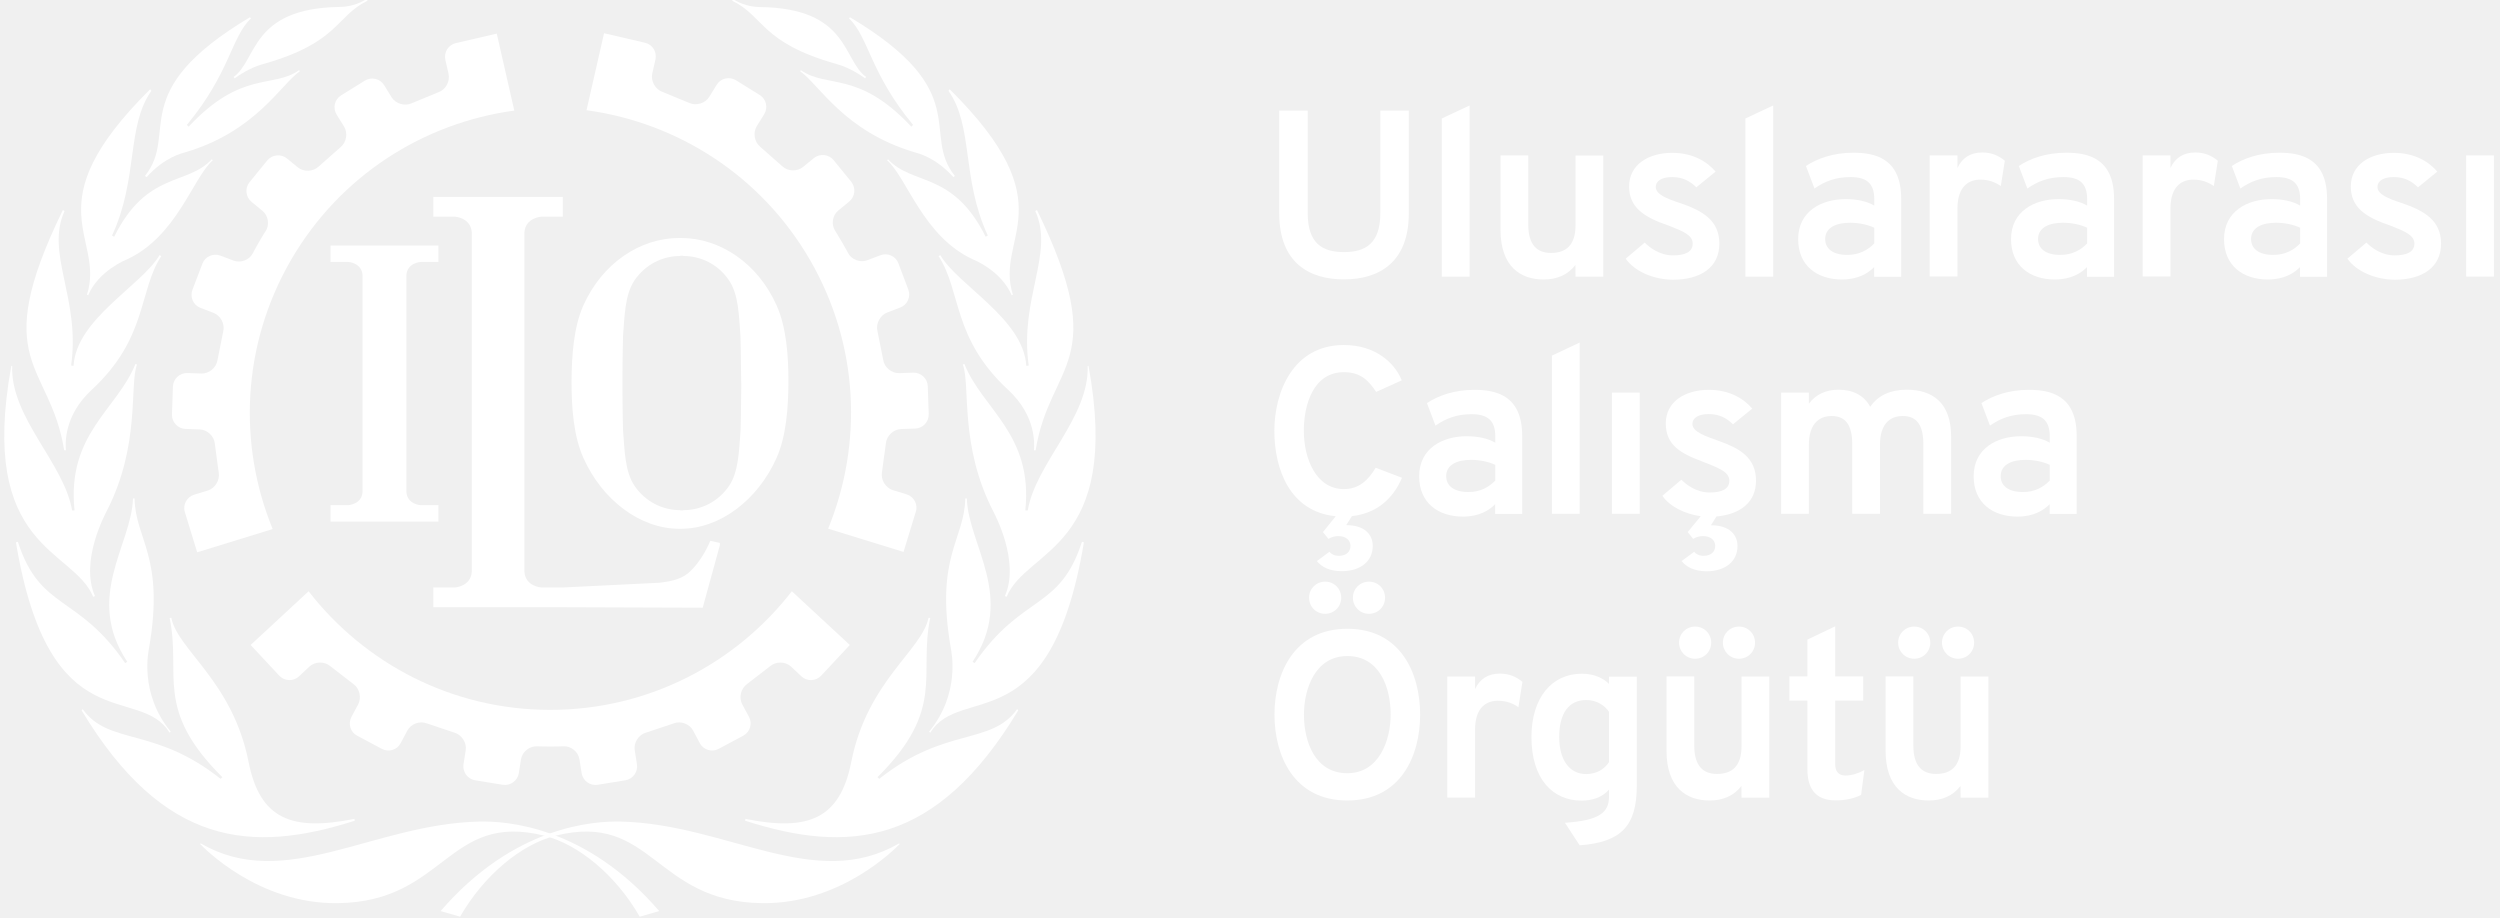
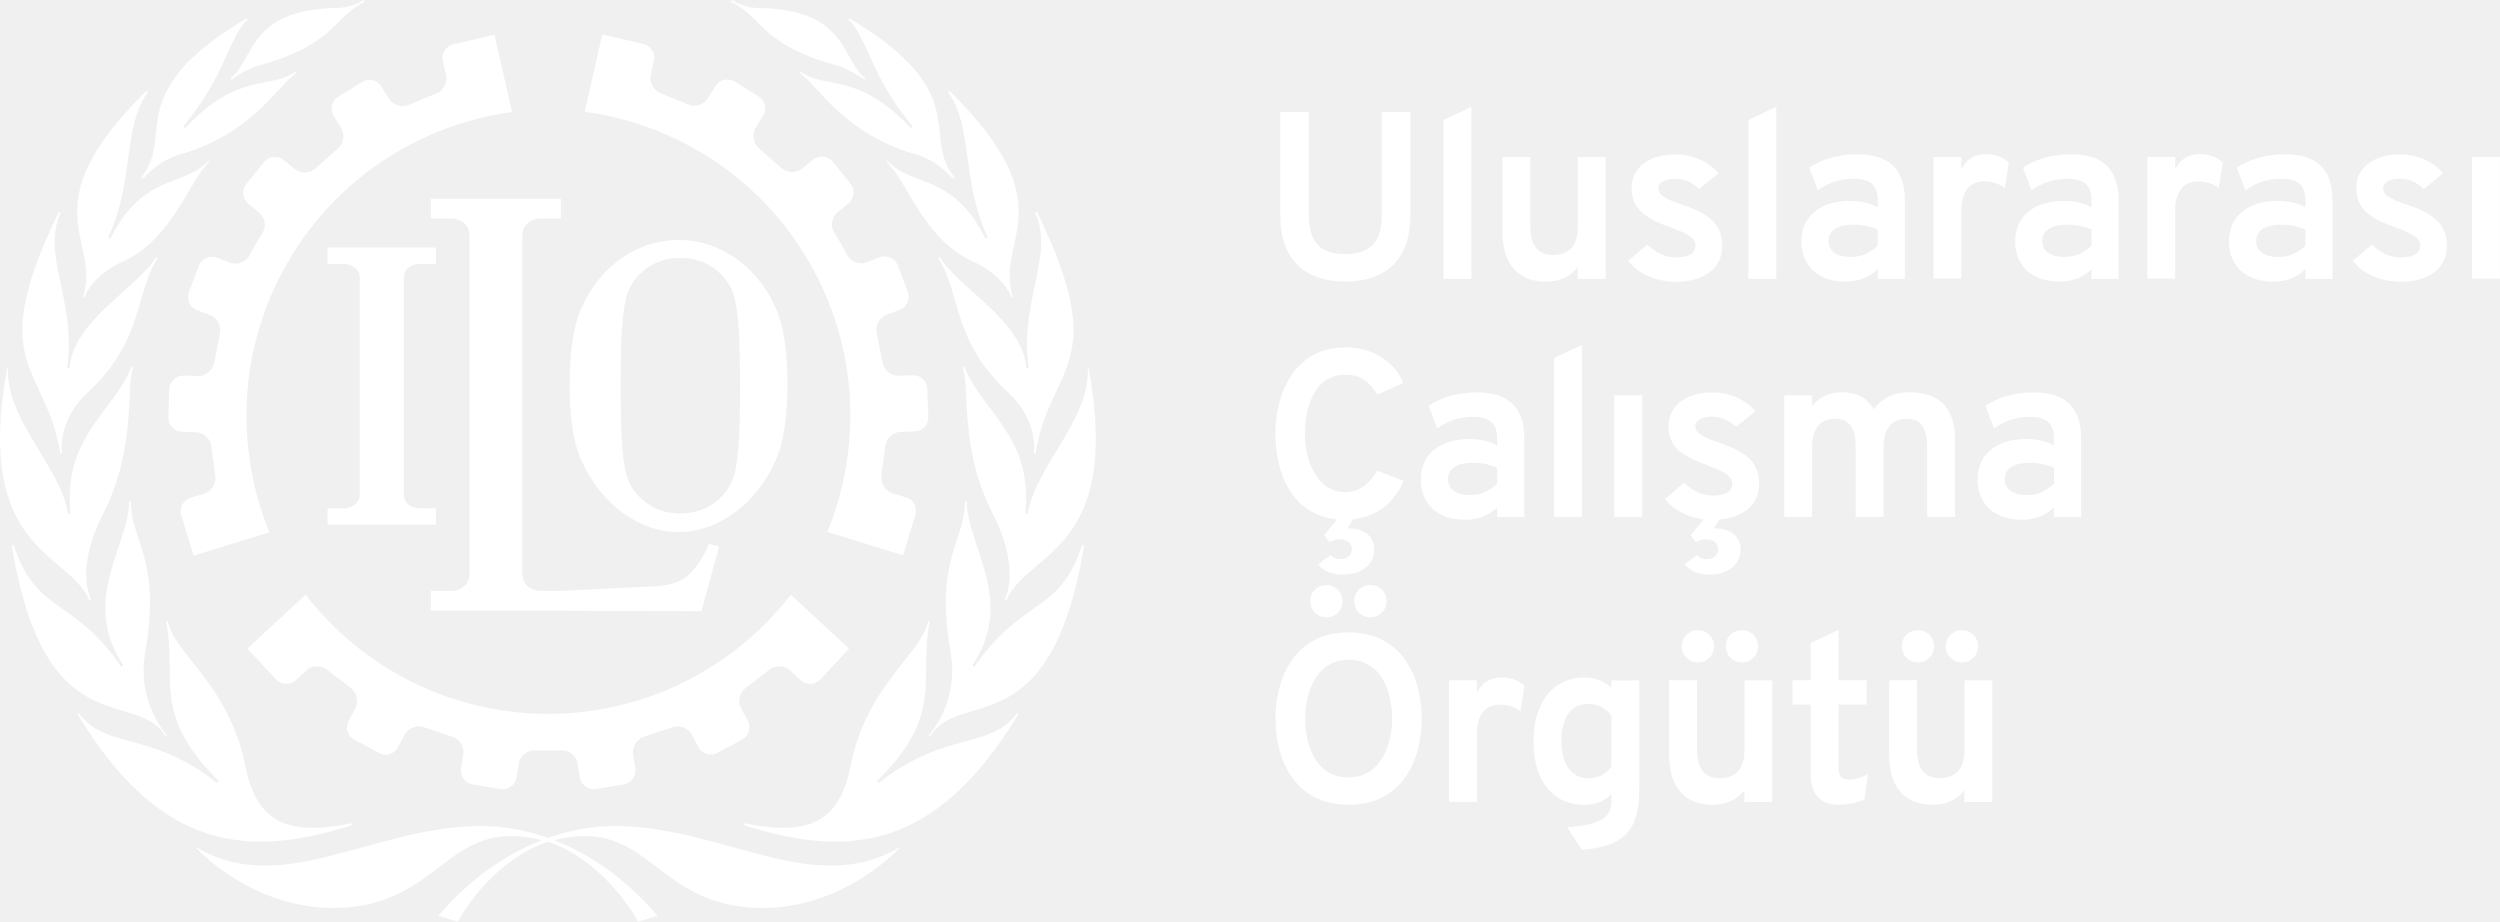
- <svg xmlns="http://www.w3.org/2000/svg" version="1.1" id="Calque_1" x="0px" y="0px" viewBox="0 0 205.28 75.34" style="enable-background:new 0 0 205.28 75.34;" xml:space="preserve">
-   <style type="text/css">
- 	.st0{display:none;}
- 	.st1{fill:#FFFFFF;}
- </style>
-   <g id="Grid_Background" class="st0">
- </g>
+ <svg xmlns="http://www.w3.org/2000/svg" id="Calque_1" viewBox="0 0 678.27 250">
+   <defs>
+     <style>.cls-1{fill:#fff;stroke-width:0}</style>
+   </defs>
  <g id="Lockup">
-     <g>
-       <g>
-         <g>
-           <path class="st1" d="M21.28,19.85c-0.37,0.64-0.51,0.93-0.51,0.93c-0.28,0.56-1,0.84-1.59,0.62l-1.08-0.41      c-0.59-0.22-1.26,0.07-1.48,0.66l-0.82,2.15c-0.22,0.59,0.07,1.26,0.66,1.48l1.07,0.41c0.59,0.22,0.95,0.91,0.8,1.53l-0.47,2.35      c-0.1,0.63-0.69,1.12-1.32,1.1l-1.15-0.04c-0.63-0.02-1.17,0.48-1.19,1.11l-0.08,2.29c-0.02,0.63,0.48,1.17,1.11,1.19l1.16,0.04      c0.63,0.02,1.2,0.55,1.25,1.18l0.32,2.37c0.11,0.62-0.3,1.28-0.9,1.47l-1.12,0.34c-0.6,0.19-0.95,0.83-0.76,1.43l1.01,3.3      l6.2-1.91c-2.84-6.93-2.55-15.06,1.48-22.05c4.04-6.99,10.93-11.3,18.36-12.31l-1.44-6.32l-3.36,0.78      c-0.62,0.14-1,0.76-0.86,1.38l0.26,1.14c0.14,0.62-0.23,1.3-0.82,1.51l-2.21,0.91c-0.57,0.26-1.32,0.04-1.65-0.5l-0.61-0.99      c-0.33-0.54-1.04-0.7-1.58-0.37l-1.95,1.21c-0.54,0.33-0.7,1.04-0.37,1.58l0.61,0.98c0.33,0.54,0.2,1.3-0.29,1.7l-1.79,1.58      c-0.46,0.44-1.23,0.47-1.72,0.07l-0.89-0.73c-0.49-0.4-1.22-0.32-1.62,0.17l-1.45,1.78c-0.4,0.49-0.32,1.22,0.17,1.62l0.89,0.73      c0.49,0.4,0.6,1.16,0.26,1.68C21.82,18.96,21.65,19.21,21.28,19.85z" />
-         </g>
-         <g>
-           <path class="st1" d="M45.19,61.3c0.74,0,1.06-0.02,1.06-0.02c0.63-0.04,1.23,0.44,1.33,1.07l0.18,1.14      c0.1,0.62,0.69,1.05,1.32,0.95l2.27-0.37c0.62-0.1,1.05-0.69,0.95-1.32l-0.18-1.14c-0.1-0.62,0.31-1.28,0.92-1.45l2.27-0.76      c0.59-0.23,1.32,0.04,1.61,0.6l0.54,1.02c0.3,0.56,1,0.77,1.55,0.47l2.02-1.08c0.56-0.3,0.77-1,0.47-1.55l-0.55-1.02      c-0.3-0.56-0.12-1.31,0.4-1.68l1.89-1.46c0.48-0.41,1.26-0.39,1.72,0.04l0.85,0.8c0.46,0.43,1.19,0.4,1.62-0.06l2.35-2.52      l-4.76-4.41c-4.59,5.92-11.77,9.74-19.84,9.74c-8.07,0-15.25-3.82-19.84-9.74l-4.76,4.41l2.35,2.52      c0.43,0.46,1.16,0.49,1.62,0.06l0.85-0.8c0.46-0.43,1.24-0.45,1.72-0.04l1.89,1.46c0.52,0.37,0.69,1.12,0.4,1.68l-0.55,1.02      c-0.3,0.56-0.09,1.26,0.47,1.55l2.02,1.08c0.56,0.3,1.26,0.09,1.55-0.47l0.54-1.02c0.3-0.56,1.02-0.83,1.61-0.6l2.27,0.76      c0.6,0.18,1.02,0.83,0.92,1.45l-0.18,1.14c-0.1,0.62,0.33,1.22,0.95,1.32l2.27,0.37c0.62,0.1,1.22-0.33,1.32-0.95l0.18-1.14      c0.1-0.62,0.7-1.1,1.33-1.07C44.15,61.28,44.45,61.3,45.19,61.3z" />
-         </g>
-         <g>
-           <path class="st1" d="M69.13,19.87c-0.37-0.64-0.55-0.91-0.55-0.91c-0.35-0.53-0.23-1.29,0.26-1.68l0.89-0.73      c0.49-0.4,0.56-1.13,0.17-1.62l-1.45-1.78c-0.4-0.49-1.13-0.56-1.62-0.17l-0.89,0.73c-0.49,0.4-1.26,0.37-1.72-0.07l-1.79-1.58      c-0.49-0.4-0.62-1.16-0.29-1.7l0.61-0.98c0.33-0.54,0.17-1.25-0.37-1.58l-1.95-1.21c-0.54-0.33-1.25-0.17-1.58,0.37l-0.61,0.99      c-0.33,0.54-1.08,0.76-1.65,0.5l-2.21-0.91c-0.59-0.22-0.96-0.9-0.82-1.51l0.26-1.14c0.14-0.62-0.24-1.24-0.86-1.38l-3.36-0.78      l-1.44,6.32c7.42,1.01,14.32,5.32,18.36,12.31c4.04,6.99,4.32,15.12,1.48,22.05l6.19,1.91l1.01-3.3      c0.19-0.6-0.16-1.25-0.76-1.43l-1.12-0.34c-0.6-0.19-1.01-0.84-0.9-1.47l0.32-2.37c0.06-0.63,0.62-1.16,1.25-1.18l1.16-0.04      c0.63-0.02,1.13-0.55,1.11-1.19l-0.08-2.29c-0.02-0.63-0.55-1.13-1.19-1.11l-1.15,0.04c-0.63,0.02-1.23-0.47-1.32-1.1      l-0.47-2.35c-0.15-0.61,0.21-1.3,0.8-1.53l1.07-0.41c0.59-0.22,0.89-0.89,0.66-1.48l-0.81-2.15c-0.22-0.59-0.89-0.89-1.48-0.66      l-1.08,0.41c-0.59,0.22-1.3-0.05-1.59-0.62C69.64,20.78,69.5,20.51,69.13,19.87z" />
-         </g>
-         <g>
-           <path class="st1" d="M9.31,19.33c-0.02,0.03-0.03,0.05-0.03,0.05S9.29,19.36,9.31,19.33z" />
-         </g>
-         <g>
-           <path class="st1" d="M19.18,6.32l0.09,0.11c0.27-0.19,1.2-0.86,2.33-1.17c6.25-1.76,5.94-3.92,8.58-5.2L30.1-0.08      c-0.26,0.17-1.07,0.64-2.2,0.65C20.57,0.67,21.13,4.94,19.18,6.32z" />
-         </g>
-         <g>
-           <path class="st1" d="M11.9,14.45l0.14,0.09c1.49-1.65,2.92-1.96,3.16-2.03c5.82-1.72,7.85-5.57,9.42-6.66l-0.06-0.09      c-2.15,1.53-4.71-0.02-9.06,4.63c-0.03,0.03-0.15-0.14-0.15-0.14c3.53-4.26,3.62-7.16,5.26-8.75l-0.09-0.08      C10.21,7.57,14.73,10.93,11.9,14.45z" />
-         </g>
-         <g>
-           <path class="st1" d="M12.33,7.33c-9.71,9.62-3.66,12.08-5.19,16.87l0.1,0.04c0.87-2.03,3.13-2.92,3.18-2.94      c4.11-1.9,5.41-6.69,7.05-8.14l-0.08-0.08c-2.01,2.18-5.33,0.96-8.01,6.35c-0.01,0.02-0.18-0.09-0.18-0.09      c2.18-4.7,1.16-8.96,3.23-11.88C12.39,7.4,12.35,7.36,12.33,7.33z" />
-         </g>
-         <g>
-           <path class="st1" d="M5.27,36.97l0.14,0.01c-0.04-0.55-0.18-2.84,2.11-4.96c4.61-4.27,3.83-8.06,5.72-10.99l-0.14-0.08      c-1.47,2.5-6.84,5.24-7.06,9.09c0,0.01-0.21-0.02-0.2-0.03c0.78-5.51-2.13-9.19-0.54-12.68c-0.05-0.04-0.11-0.06-0.14-0.08      C-1.01,29.9,4.11,29.72,5.27,36.97z" />
-         </g>
-         <g>
-           <path class="st1" d="M7.65,49l0.15-0.05c-1.27-2.86,0.86-6.77,0.95-6.96c2.8-5.43,1.86-10.34,2.5-12.06l-0.13-0.04      c-1.49,3.73-5.65,5.75-5,12.02c0,0.01-0.2,0.01-0.2,0C5.26,38.02,0.85,34.29,1,30.05c-0.02,0-0.05-0.01-0.07-0.01      C-1.82,45.12,6.01,45.02,7.65,49z" />
-         </g>
-         <g>
-           <path class="st1" d="M13.92,60.16l0.1-0.08c-2.61-3.17-1.82-6.63-1.78-6.88c1.3-7.52-1.13-8.87-1.19-12.27h-0.13      c-0.11,3.81-4.01,8.09-0.47,13.41l-0.17,0.11c-3.9-5.69-6.99-4.3-8.81-9.96h0c-0.06,0-0.13,0.03-0.16,0.05      C4.06,61.1,11.43,56.08,13.92,60.16z" />
-         </g>
-         <g>
-           <path class="st1" d="M29.13,67.39l-0.03-0.15c-5.13,1.03-7.76,0.04-8.69-4.68c-1.31-6.63-5.82-9.18-6.34-11.83      c0,0-0.01,0-0.01,0c-0.08,0-0.11,0.01-0.13,0.02v0c0.97,4.68-1.31,7.46,4.33,13.07l-0.15,0.13c-5.43-4.31-9.16-2.72-11.32-5.72      c-0.04,0.04-0.08,0.07-0.09,0.1C13.43,69.5,20.64,70.11,29.13,67.39z" />
-         </g>
-         <g>
-           <path class="st1" d="M16.44,69.31l0.04-0.06c6.91,4.03,14.12-1.59,22.87-1.79c2.2-0.05,8.75,0.35,14.78,7.35l-1.6,0.46      c-1.99-3.46-5.06-5.95-7.84-6.65c-7.96-1.99-8.11,5.43-16.95,5.54C21.18,74.25,16.7,69.57,16.44,69.31z" />
-         </g>
-         <g>
-           <path class="st1" d="M81,19.33c0.01,0.03,0.03,0.05,0.03,0.05S81.02,19.36,81,19.33z" />
-         </g>
-         <g>
-           <path class="st1" d="M81,19.33c0.01,0.03,0.03,0.05,0.03,0.05S81.02,19.36,81,19.33z" />
-         </g>
-         <g>
-           <path class="st1" d="M9.31,19.33c-0.01,0.03-0.03,0.05-0.03,0.05S9.29,19.36,9.31,19.33z" />
-         </g>
-         <g>
-           <path class="st1" d="M81,19.33c0.01,0.03,0.03,0.05,0.03,0.05S81.02,19.36,81,19.33z" />
-         </g>
-         <g>
-           <path class="st1" d="M71.12,6.32l-0.09,0.11c-0.27-0.19-1.2-0.86-2.33-1.17c-6.25-1.76-5.93-3.92-8.58-5.2l0.08-0.13      c0.26,0.17,1.07,0.64,2.2,0.65C69.74,0.67,69.18,4.94,71.12,6.32z" />
-         </g>
-         <g>
-           <path class="st1" d="M78.41,14.45l-0.13,0.09c-1.49-1.65-2.92-1.96-3.16-2.03c-5.82-1.72-7.85-5.57-9.42-6.66l0.06-0.09      c2.15,1.53,4.7-0.02,9.06,4.63c0.03,0.03,0.15-0.14,0.15-0.14c-3.53-4.26-3.62-7.16-5.26-8.75l0.09-0.08      C80.1,7.57,75.57,10.93,78.41,14.45z" />
-         </g>
-         <g>
-           <path class="st1" d="M77.98,7.33c9.71,9.62,3.66,12.08,5.19,16.87l-0.1,0.04c-0.87-2.03-3.13-2.92-3.18-2.94      c-4.11-1.9-5.4-6.69-7.05-8.14l0.08-0.08c2.01,2.18,5.33,0.96,8.01,6.35c0.01,0.02,0.18-0.09,0.18-0.09      c-2.18-4.7-1.16-8.96-3.23-11.88C77.92,7.4,77.96,7.36,77.98,7.33z" />
-         </g>
-         <g>
-           <path class="st1" d="M85.04,36.97l-0.14,0.01c0.04-0.55,0.18-2.84-2.11-4.96c-4.61-4.27-3.83-8.06-5.72-10.99l0.14-0.08      c1.47,2.5,6.84,5.24,7.06,9.09c0,0.01,0.21-0.02,0.2-0.03c-0.78-5.51,2.13-9.19,0.54-12.68c0.05-0.04,0.11-0.06,0.14-0.08      C91.32,29.9,86.2,29.72,85.04,36.97z" />
-         </g>
-         <g>
-           <path class="st1" d="M82.66,49l-0.15-0.05c1.27-2.86-0.86-6.77-0.95-6.96c-2.8-5.43-1.86-10.34-2.5-12.06l0.13-0.04      c1.49,3.73,5.65,5.75,5,12.02c0,0.01,0.2,0.01,0.2,0c0.66-3.89,5.06-7.62,4.92-11.86c0.02,0,0.05-0.01,0.07-0.01      C92.13,45.12,84.3,45.02,82.66,49z" />
-         </g>
-         <g>
-           <path class="st1" d="M76.39,60.16l-0.1-0.08c2.61-3.17,1.82-6.63,1.78-6.88c-1.3-7.52,1.13-8.87,1.19-12.27h0.13      c0.11,3.81,4.01,8.09,0.47,13.41l0.17,0.11c3.9-5.69,6.99-4.3,8.81-9.96h0c0.06,0,0.13,0.03,0.16,0.05      C86.25,61.1,78.88,56.08,76.39,60.16z" />
-         </g>
-         <g>
-           <path class="st1" d="M61.18,67.39l0.03-0.15c5.13,1.03,7.76,0.04,8.69-4.68c1.31-6.63,5.82-9.18,6.34-11.83c0,0,0.01,0,0.01,0      c0.08,0,0.12,0.01,0.13,0.02v0c-0.97,4.68,1.31,7.46-4.33,13.07l0.15,0.13c5.43-4.31,9.16-2.72,11.32-5.72      c0.04,0.04,0.08,0.07,0.09,0.1C76.88,69.5,69.67,70.11,61.18,67.39z" />
-         </g>
-         <g>
-           <path class="st1" d="M73.87,69.31l-0.04-0.06c-6.91,4.03-14.12-1.59-22.87-1.79c-2.19-0.05-8.75,0.35-14.78,7.35l1.6,0.46      c1.99-3.46,5.06-5.95,7.84-6.65c7.95-1.99,8.11,5.43,16.95,5.54C69.12,74.25,73.61,69.57,73.87,69.31z" />
-         </g>
-         <g>
-           <path class="st1" d="M9.31,19.33c-0.01,0.03-0.03,0.05-0.03,0.05S9.29,19.36,9.31,19.33z" />
-         </g>
-         <g>
-           <path class="st1" d="M9.31,19.33c-0.01,0.03-0.03,0.05-0.03,0.05S9.29,19.36,9.31,19.33z" />
-         </g>
-         <g>
-           <path class="st1" d="M81,19.33c0.01,0.03,0.03,0.05,0.03,0.05S81.02,19.36,81,19.33z" />
-         </g>
-         <g>
-           <path class="st1" d="M55.9,19.54h-0.12c-3.23,0-6.33,2.08-7.88,5.54c-0.78,1.76-0.96,4.05-0.97,6.26c0,2.2,0.18,4.49,0.97,6.25      c1.54,3.46,4.65,5.83,7.88,5.83h0.12c3.23,0,6.33-2.37,7.87-5.83c0.78-1.76,0.96-4.05,0.97-6.25c0-2.2-0.18-4.5-0.97-6.26      C62.23,21.62,59.13,19.54,55.9,19.54z M60.87,31.48c-0.01,2.07-0.06,3.86-0.06,3.86c-0.13,1.69-0.16,3.39-0.94,4.55      c-0.89,1.31-2.31,2-3.74,2l-0.06,0.02h-0.18l-0.05-0.02c-1.43,0-2.85-0.69-3.74-2c-0.78-1.16-0.81-2.86-0.94-4.55      c0,0-0.05-1.76-0.05-3.82v-0.09c0-2.07,0.05-3.86,0.05-3.86c0.13-1.69,0.16-3.39,0.94-4.55c0.89-1.31,2.31-2,3.74-2l0.05-0.02      h0.18l0.05,0.02c1.43,0,2.85,0.68,3.74,2c0.79,1.16,0.81,2.86,0.94,4.55c0,0,0.05,1.76,0.06,3.82L60.87,31.48L60.87,31.48z" />
-         </g>
-         <g>
-           <path class="st1" d="M58.32,44.41c0,0-0.63,1.64-1.81,2.65c-0.65,0.55-1.6,0.7-2.36,0.79l-7.94,0.39h-1.75      c0,0-1.33-0.07-1.4-1.31V19.1c0.07-1.24,1.4-1.31,1.4-1.31h1.75v-1.62H35.58v1.62h1.76c0,0,1.33,0.07,1.4,1.31v27.83      c-0.07,1.24-1.4,1.31-1.4,1.31h-1.76v1.62h10.62l11.5,0.04l1.41-5.13v-0.19L58.32,44.41z" />
-         </g>
-         <g>
-           <path class="st1" d="M33.37,22.6c0.06-1.03,1.17-1.09,1.17-1.09H36v-1.35h-8.86v1.35h1.46c0,0,1.11,0.06,1.17,1.09v17.79      c-0.06,1.03-1.17,1.09-1.17,1.09h-1.46v1.35H36v-1.35h-1.46c0,0-1.11-0.06-1.17-1.09V22.6z" />
-         </g>
-       </g>
-     </g>
-     <g>
-       <path class="st1" d="M105.04,17.52V9.08h2.34v8.43c0,2.49,1.21,3.19,2.98,3.19c1.75,0,2.98-0.7,2.98-3.19V9.08h2.34v8.43    c0,4.03-2.43,5.43-5.32,5.43C107.55,22.95,105.04,21.61,105.04,17.52z" />
-       <path class="st1" d="M118.39,9.73l2.28-1.07v14.06h-2.28V9.73z" />
-       <path class="st1" d="M129.36,21.76c-0.62,0.8-1.5,1.19-2.61,1.19c-1.89,0-3.54-1.05-3.54-4.09v-6.1h2.28v5.69    c0,1.63,0.7,2.32,1.87,2.32c1.21,0,2.01-0.62,2.01-2.28v-5.72h2.28v9.95h-2.28L129.36,21.76L129.36,21.76z" />
-       <path class="st1" d="M133.49,21.24l1.56-1.32c0.41,0.41,1.23,1.05,2.32,1.05c0.94,0,1.62-0.25,1.62-0.97c0-0.7-0.8-1.01-1.93-1.46    c-2.16-0.72-3.29-1.56-3.29-3.23c0-1.79,1.58-2.76,3.54-2.76c1.71,0,2.88,0.74,3.56,1.54l-1.58,1.29    c-0.49-0.47-1.07-0.84-1.99-0.84c-0.82,0-1.34,0.29-1.34,0.82c0,0.6,0.9,0.95,1.95,1.3c1.93,0.64,3.27,1.46,3.27,3.35    c0,1.93-1.52,2.96-3.82,2.96C135.76,22.95,134.23,22.29,133.49,21.24z" />
-       <path class="st1" d="M143.32,9.73l2.28-1.07v14.06h-2.28V9.73z" />
-       <path class="st1" d="M153.9,21.92c-0.49,0.51-1.32,1.03-2.65,1.03c-2.04,0-3.6-1.13-3.6-3.31c0-2.3,1.93-3.29,3.89-3.29    c0.94,0,1.73,0.17,2.36,0.53v-0.53c0-1.3-0.64-1.81-1.95-1.81c-1.21,0-2.12,0.35-2.96,0.94l-0.7-1.85c0.9-0.6,2.22-1.09,3.89-1.09    c1.75,0,3.93,0.43,3.93,3.78v6.41h-2.22V21.92z M153.9,19.99V18.7c-0.53-0.25-1.25-0.41-1.99-0.41c-1.13,0-2.04,0.39-2.04,1.34    c0,0.78,0.62,1.3,1.81,1.3C152.65,20.94,153.39,20.52,153.9,19.99z" />
-       <path class="st1" d="M158.45,12.76h2.28v1.03c0.39-0.82,1.05-1.27,2.04-1.27c0.74,0,1.34,0.25,1.85,0.68l-0.33,2.08    c-0.41-0.29-0.94-0.53-1.69-0.53c-0.88,0-1.87,0.49-1.87,2.38v5.57h-2.28V12.76z" />
-       <path class="st1" d="M171.38,21.92c-0.49,0.51-1.32,1.03-2.65,1.03c-2.04,0-3.6-1.13-3.6-3.31c0-2.3,1.93-3.29,3.89-3.29    c0.94,0,1.73,0.17,2.36,0.53v-0.53c0-1.3-0.64-1.81-1.95-1.81c-1.21,0-2.12,0.35-2.96,0.94l-0.7-1.85c0.9-0.6,2.22-1.09,3.89-1.09    c1.75,0,3.93,0.43,3.93,3.78v6.41h-2.22V21.92z M171.38,19.99V18.7c-0.53-0.25-1.25-0.41-1.99-0.41c-1.13,0-2.04,0.39-2.04,1.34    c0,0.78,0.62,1.3,1.81,1.3C170.14,20.94,170.88,20.52,171.38,19.99z" />
-       <path class="st1" d="M175.94,12.76h2.28v1.03c0.39-0.82,1.05-1.27,2.04-1.27c0.74,0,1.34,0.25,1.85,0.68l-0.33,2.08    c-0.41-0.29-0.94-0.53-1.69-0.53c-0.88,0-1.87,0.49-1.87,2.38v5.57h-2.28V12.76z" />
-       <path class="st1" d="M188.87,21.92c-0.49,0.51-1.32,1.03-2.65,1.03c-2.04,0-3.6-1.13-3.6-3.31c0-2.3,1.93-3.29,3.89-3.29    c0.94,0,1.73,0.17,2.36,0.53v-0.53c0-1.3-0.64-1.81-1.95-1.81c-1.21,0-2.12,0.35-2.96,0.94l-0.7-1.85c0.9-0.6,2.22-1.09,3.89-1.09    c1.75,0,3.93,0.43,3.93,3.78v6.41h-2.22V21.92z M188.87,19.99V18.7c-0.53-0.25-1.25-0.41-1.99-0.41c-1.13,0-2.04,0.39-2.04,1.34    c0,0.78,0.62,1.3,1.81,1.3C187.63,20.94,188.37,20.52,188.87,19.99z" />
-       <path class="st1" d="M192.75,21.24l1.56-1.32c0.41,0.41,1.23,1.05,2.32,1.05c0.94,0,1.62-0.25,1.62-0.97c0-0.7-0.8-1.01-1.93-1.46    c-2.16-0.72-3.29-1.56-3.29-3.23c0-1.79,1.58-2.76,3.54-2.76c1.71,0,2.88,0.74,3.56,1.54l-1.58,1.29    c-0.49-0.47-1.07-0.84-1.99-0.84c-0.82,0-1.34,0.29-1.34,0.82c0,0.6,0.9,0.95,1.95,1.3c1.93,0.64,3.27,1.46,3.27,3.35    c0,1.93-1.52,2.96-3.82,2.96C195.03,22.95,193.49,22.29,192.75,21.24z" />
-       <path class="st1" d="M202.5,12.76h2.28v9.95h-2.28V12.76z" />
-       <path class="st1" d="M108.13,46.07l1.03-0.76c0.16,0.19,0.41,0.33,0.78,0.33c0.6,0,0.95-0.33,0.95-0.82c0-0.47-0.39-0.8-0.99-0.8    c-0.31,0-0.58,0.08-0.82,0.23l-0.45-0.56l1.05-1.3c-3.74-0.37-5.04-3.82-5.04-7.01c0-3.13,1.5-7.05,5.71-7.05    c2.59,0,4.17,1.46,4.75,2.9l-2.1,0.95c-0.68-1.03-1.36-1.62-2.65-1.62c-2.51,0-3.29,2.67-3.29,4.81c0,2.26,0.99,4.79,3.29,4.79    c1.23,0,1.99-0.72,2.61-1.75l2.16,0.82c-0.74,1.73-2.07,2.92-4.11,3.15l-0.47,0.74c1.52,0,2.18,0.78,2.18,1.71    c0,1.21-0.95,2.07-2.55,2.07C109.16,46.9,108.52,46.55,108.13,46.07z" />
-       <path class="st1" d="M122.78,41.39c-0.49,0.51-1.32,1.03-2.65,1.03c-2.04,0-3.6-1.13-3.6-3.31c0-2.3,1.93-3.29,3.89-3.29    c0.94,0,1.73,0.17,2.36,0.53v-0.53c0-1.3-0.64-1.81-1.95-1.81c-1.21,0-2.12,0.35-2.96,0.94l-0.7-1.85c0.9-0.6,2.22-1.09,3.89-1.09    c1.75,0,3.93,0.43,3.93,3.78v6.41h-2.22V41.39z M122.78,39.46v-1.29c-0.53-0.25-1.25-0.41-1.99-0.41c-1.13,0-2.04,0.39-2.04,1.34    c0,0.78,0.62,1.3,1.81,1.3C121.53,40.42,122.27,39.99,122.78,39.46z" />
-       <path class="st1" d="M127.43,29.2l2.28-1.07v14.06h-2.28V29.2z" />
-       <path class="st1" d="M132.36,32.24h2.28v9.95h-2.28V32.24z" />
-       <path class="st1" d="M138.08,46.07l1.03-0.76c0.16,0.19,0.41,0.33,0.78,0.33c0.6,0,0.95-0.33,0.95-0.82c0-0.47-0.39-0.8-0.99-0.8    c-0.31,0-0.58,0.08-0.82,0.23l-0.45-0.56l1.07-1.3c-1.3-0.19-2.53-0.78-3.15-1.68l1.56-1.32c0.41,0.41,1.23,1.05,2.32,1.05    c0.94,0,1.62-0.25,1.62-0.97c0-0.78-1.03-1.09-2.28-1.6c-1.73-0.64-2.94-1.34-2.94-3.1c0-1.79,1.58-2.76,3.54-2.76    c1.71,0,2.88,0.74,3.56,1.54l-1.58,1.29c-0.49-0.47-1.07-0.84-1.99-0.84c-0.82,0-1.34,0.29-1.34,0.82c0,0.64,1.05,0.99,2.2,1.4    c1.56,0.56,3.02,1.29,3.02,3.25c0,1.77-1.29,2.76-3.25,2.94l-0.45,0.72c1.52,0,2.18,0.78,2.18,1.71c0,1.21-0.95,2.07-2.55,2.07    C139.1,46.9,138.47,46.55,138.08,46.07z" />
-       <path class="st1" d="M157.93,36.48c0-1.56-0.53-2.32-1.69-2.32c-1.15,0-1.87,0.76-1.87,2.36v5.67h-2.28v-5.71    c0-1.56-0.53-2.32-1.69-2.32c-1.13,0-1.87,0.76-1.87,2.36v5.67h-2.28v-9.95h2.28v0.91c0.56-0.76,1.4-1.15,2.43-1.15    c1.19,0,2.08,0.45,2.61,1.4c0.66-0.97,1.71-1.4,3-1.4c2.07,0,3.64,1.03,3.64,3.84v6.35h-2.28L157.93,36.48L157.93,36.48z" />
-       <path class="st1" d="M168.31,41.39c-0.49,0.51-1.32,1.03-2.65,1.03c-2.04,0-3.6-1.13-3.6-3.31c0-2.3,1.93-3.29,3.89-3.29    c0.94,0,1.73,0.17,2.36,0.53v-0.53c0-1.3-0.64-1.81-1.95-1.81c-1.21,0-2.12,0.35-2.96,0.94l-0.7-1.85c0.9-0.6,2.22-1.09,3.89-1.09    c1.75,0,3.93,0.43,3.93,3.78v6.41h-2.22V41.39z M168.31,39.46v-1.29c-0.53-0.25-1.25-0.41-1.99-0.41c-1.13,0-2.04,0.39-2.04,1.34    c0,0.78,0.62,1.3,1.81,1.3C167.06,40.42,167.8,39.99,168.31,39.46z" />
-       <path class="st1" d="M104.65,58.68c0-3.37,1.6-7.05,5.98-7.05c4.4,0,5.98,3.68,5.98,7.05c0,3.37-1.58,7.05-5.98,7.05    C106.24,65.73,104.65,62.05,104.65,58.68z M114.19,58.68c0-2.24-0.91-4.81-3.56-4.81c-2.65,0-3.56,2.71-3.56,4.81    c0,2.22,0.91,4.81,3.56,4.81C113.25,63.49,114.19,60.77,114.19,58.68z M107.49,49.08c0-0.74,0.58-1.32,1.32-1.32    s1.32,0.58,1.32,1.32s-0.58,1.32-1.32,1.32S107.49,49.82,107.49,49.08z M111.09,49.08c0-0.74,0.58-1.32,1.32-1.32    c0.74,0,1.32,0.58,1.32,1.32s-0.58,1.32-1.32,1.32C111.68,50.41,111.09,49.82,111.09,49.08z" />
-       <path class="st1" d="M118.84,55.55h2.28v1.03c0.39-0.82,1.05-1.27,2.04-1.27c0.74,0,1.34,0.25,1.85,0.68l-0.33,2.08    c-0.41-0.29-0.94-0.53-1.69-0.53c-0.88,0-1.87,0.49-1.87,2.38v5.57h-2.28L118.84,55.55L118.84,55.55z" />
-       <path class="st1" d="M128.5,67.56c2.8-0.19,3.62-0.82,3.62-2.16v-0.56c-0.58,0.64-1.36,0.9-2.26,0.9c-2.34,0-4.11-1.75-4.11-5.22    c0-3.25,1.69-5.2,4.13-5.2c1.03,0,1.77,0.37,2.24,0.84v-0.6h2.28v8.96c0,3.29-1.27,4.64-4.69,4.89L128.5,67.56z M132.12,62.58    v-4.13c-0.35-0.51-0.99-0.97-1.87-0.97c-1.42,0-2.22,1.07-2.22,3.04c0,1.83,0.8,3.04,2.22,3.04    C131.07,63.55,131.71,63.2,132.12,62.58z" />
-       <path class="st1" d="M142.99,64.54c-0.62,0.8-1.5,1.19-2.61,1.19c-1.89,0-3.54-1.05-3.54-4.09v-6.1h2.28v5.69    c0,1.63,0.7,2.32,1.87,2.32c1.21,0,2.01-0.62,2.01-2.28v-5.72h2.28v9.95h-2.28L142.99,64.54L142.99,64.54z M137.87,52.77    c0-0.74,0.58-1.32,1.32-1.32s1.32,0.58,1.32,1.32c0,0.74-0.58,1.32-1.32,1.32S137.87,53.5,137.87,52.77z M141.47,52.77    c0-0.74,0.58-1.32,1.32-1.32s1.32,0.58,1.32,1.32c0,0.74-0.58,1.32-1.32,1.32S141.47,53.5,141.47,52.77z" />
-       <path class="st1" d="M148.41,63.18v-5.65h-1.48v-1.99h1.48v-3.02l2.28-1.09v4.11h2.3v1.99h-2.3v5.2c0,0.56,0.23,0.95,0.84,0.95    c0.51,0,1.03-0.16,1.56-0.45l-0.27,2.04c-0.56,0.29-1.27,0.45-2.08,0.45C149.09,65.73,148.41,64.76,148.41,63.18z" />
-       <path class="st1" d="M160.98,64.54c-0.62,0.8-1.5,1.19-2.61,1.19c-1.89,0-3.54-1.05-3.54-4.09v-6.1h2.28v5.69    c0,1.63,0.7,2.32,1.87,2.32c1.21,0,2.01-0.62,2.01-2.28v-5.72h2.28v9.95h-2.28L160.98,64.54L160.98,64.54z M155.86,52.77    c0-0.74,0.58-1.32,1.32-1.32s1.32,0.58,1.32,1.32c0,0.74-0.58,1.32-1.32,1.32S155.86,53.5,155.86,52.77z M159.46,52.77    c0-0.74,0.58-1.32,1.32-1.32s1.32,0.58,1.32,1.32c0,0.74-0.58,1.32-1.32,1.32S159.46,53.5,159.46,52.77z" />
-     </g>
+     <path d="M69.44 66.12c-1.23 2.12-1.69 3.09-1.69 3.09-.93 1.86-3.32 2.79-5.28 2.06l-3.58-1.36c-1.96-.73-4.18.23-4.91 2.19l-2.72 7.13c-.73 1.96.23 4.18 2.19 4.91L57 85.5c1.96.73 3.15 3.02 2.65 5.08l-1.56 7.8c-.33 2.09-2.29 3.72-4.38 3.65l-3.82-.13c-2.09-.07-3.88 1.59-3.95 3.68l-.27 7.6c-.07 2.09 1.59 3.88 3.68 3.95l3.85.13c2.09.07 3.98 1.82 4.15 3.92l1.06 7.86c.36 2.06-1 4.25-2.99 4.88l-3.72 1.13c-1.99.63-3.15 2.75-2.52 4.74l3.35 10.95 20.57-6.34c-9.42-22.99-8.46-49.97 4.91-73.16 13.4-23.19 36.26-37.49 60.92-40.84l-4.78-20.97L123 12.02c-2.06.46-3.32 2.52-2.85 4.58l.86 3.78c.46 2.06-.76 4.31-2.72 5.01l-7.33 3.02c-1.89.86-4.38.13-5.47-1.66l-2.02-3.28c-1.09-1.79-3.45-2.32-5.24-1.23l-6.47 4.01c-1.79 1.09-2.32 3.45-1.23 5.24l2.02 3.25c1.09 1.79.66 4.31-.96 5.64l-5.94 5.24c-1.53 1.46-4.08 1.56-5.71.23l-2.95-2.42c-1.63-1.33-4.05-1.06-5.37.56l-4.81 5.91c-1.33 1.63-1.06 4.05.56 5.37l2.95 2.42c1.63 1.33 1.99 3.85.86 5.57.03-.1-.53.73-1.76 2.85Zm79.33 137.53c2.46 0 3.52-.07 3.52-.07 2.09-.13 4.08 1.46 4.41 3.55l.6 3.78c.33 2.06 2.29 3.48 4.38 3.15l7.53-1.23c2.06-.33 3.48-2.29 3.15-4.38l-.6-3.78c-.33-2.06 1.03-4.25 3.05-4.81l7.53-2.52c1.96-.76 4.38.13 5.34 1.99l1.79 3.38c1 1.86 3.32 2.55 5.14 1.56l6.7-3.58c1.86-1 2.55-3.32 1.56-5.14l-1.82-3.38c-1-1.86-.4-4.35 1.33-5.57l6.27-4.84c1.59-1.36 4.18-1.29 5.71.13l2.82 2.65c1.53 1.43 3.95 1.33 5.37-.2l7.8-8.36-15.79-14.63c-15.23 19.64-39.05 32.32-65.83 32.32S98.13 181 82.9 161.35l-15.79 14.63 7.8 8.36c1.43 1.53 3.85 1.63 5.37.2l2.82-2.65c1.53-1.43 4.11-1.49 5.71-.13l6.27 4.84c1.73 1.23 2.29 3.72 1.33 5.57l-1.82 3.38c-1 1.86-.3 4.18 1.56 5.14l6.7 3.58c1.86 1 4.18.3 5.14-1.56l1.79-3.38c1-1.86 3.38-2.75 5.34-1.99l7.53 2.52c1.99.6 3.38 2.75 3.05 4.81l-.6 3.78c-.33 2.06 1.09 4.05 3.15 4.38l7.53 1.23c2.06.33 4.05-1.09 4.38-3.15l.6-3.78c.33-2.06 2.32-3.65 4.41-3.55.13 0 1.13.07 3.58.07ZM228.2 66.19c-1.23-2.12-1.82-3.02-1.82-3.02-1.16-1.76-.76-4.28.86-5.57l2.95-2.42c1.63-1.33 1.86-3.75.56-5.37l-4.81-5.91c-1.33-1.63-3.75-1.86-5.37-.56l-2.95 2.42c-1.63 1.33-4.18 1.23-5.71-.23l-5.94-5.24c-1.63-1.33-2.06-3.85-.96-5.64l2.02-3.25c1.09-1.79.56-4.15-1.23-5.24l-6.47-4.01c-1.79-1.09-4.15-.56-5.24 1.23l-2.02 3.28c-1.09 1.79-3.58 2.52-5.47 1.66l-7.33-3.02c-1.96-.73-3.19-2.99-2.72-5.01l.86-3.78c.46-2.06-.8-4.11-2.85-4.58l-11.15-2.59-4.78 20.97c24.62 3.35 47.51 17.65 60.92 40.84s14.33 50.17 4.91 73.16l20.54 6.34 3.35-10.95c.63-1.99-.53-4.15-2.52-4.74l-3.72-1.13c-1.99-.63-3.35-2.79-2.99-4.88l1.06-7.86c.2-2.09 2.06-3.85 4.15-3.92l3.85-.13a3.815 3.815 0 0 0 3.68-3.95l-.27-7.6a3.815 3.815 0 0 0-3.95-3.68l-3.82.13c-2.09.07-4.08-1.56-4.38-3.65l-1.56-7.8c-.5-2.02.7-4.31 2.65-5.08l3.55-1.36c1.96-.73 2.95-2.95 2.19-4.91l-2.69-7.13c-.73-1.96-2.95-2.95-4.91-2.19l-3.58 1.36c-1.96.73-4.31-.17-5.28-2.06.07.1-.4-.8-1.63-2.92ZM29.73 64.4c-.07.1-.1.17-.1.17s.03-.07.1-.17m32.75-43.17.3.36c.9-.63 3.98-2.85 7.73-3.88C91.25 11.87 90.22 4.7 98.98.46L98.71 0c-.86.56-3.55 2.12-7.3 2.16-24.32.33-22.46 14.5-28.93 19.08Z" class="cls-1" />
+     <path d="m38.32 48.21.46.3c4.94-5.47 9.69-6.5 10.48-6.74 19.31-5.71 26.05-18.48 31.25-22.1l-.2-.3c-7.13 5.08-15.63-.07-30.06 15.36-.1.1-.5-.46-.5-.46C61.46 20.14 61.76 10.51 67.2 5.24l-.3-.27C32.69 25.37 47.69 36.52 38.3 48.2Z" class="cls-1" />
+     <path d="M39.75 24.59C7.53 56.51 27.61 64.67 22.53 80.56l.33.13c2.89-6.74 10.38-9.69 10.55-9.75 13.64-6.3 17.95-22.2 23.39-27.01l-.27-.27c-6.67 7.23-17.68 3.19-26.58 21.07-.03.07-.6-.3-.6-.3 7.23-15.59 3.85-29.73 10.72-39.42-.13-.2-.27-.33-.33-.43Z" class="cls-1" />
+     <path d="m16.32 122.93.46.03c-.13-1.82-.6-9.42 7-16.46 15.3-14.17 12.71-26.74 18.98-36.46l-.46-.27c-4.88 8.29-22.69 17.39-23.42 30.16 0 .03-.7-.07-.66-.1 2.59-18.28-7.07-30.49-1.79-42.07-.17-.13-.36-.2-.46-.27-20.47 41.97-3.48 41.37.36 65.43Z" class="cls-1" />
+     <path d="m24.22 162.84.5-.17c-4.21-9.49 2.85-22.46 3.15-23.09 9.29-18.02 6.17-34.31 8.29-40.01l-.43-.13c-4.94 12.38-18.75 19.08-16.59 39.88 0 .03-.66.03-.66 0-2.19-12.91-16.82-25.28-16.32-39.35-.07 0-.17-.03-.23-.03-9.12 50.03 16.85 49.7 22.3 62.91Z" class="cls-1" />
+     <path d="m45.02 199.87.33-.27c-8.66-10.52-6.04-22-5.91-22.83 4.31-24.95-3.75-29.43-3.95-40.71h-.43c-.36 12.64-13.3 26.84-1.56 44.49l-.56.36C20 162.03 9.75 166.64 3.71 147.86c-.2 0-.43.1-.53.17 9.12 54.94 33.58 38.29 41.84 51.82Z" class="cls-1" />
+     <path d="m95.49 223.86-.1-.5c-17.02 3.42-25.75.13-28.83-15.53-4.35-22-19.31-30.46-21.04-39.25h-.03c-.27 0-.36.03-.43.07 3.22 15.53-4.35 24.75 14.37 43.36l-.5.43c-18.02-14.3-30.39-9.02-37.56-18.98-.13.13-.27.23-.3.33 22.33 37.06 46.25 39.08 74.42 30.06Z" class="cls-1" />
+     <path d="m53.38 230.23.13-.2c22.93 13.37 46.85-5.28 75.88-5.94 7.3-.17 29.03 1.16 49.04 24.39l-5.31 1.53c-6.6-11.48-16.79-19.74-26.01-22.06-26.41-6.6-26.91 18.02-56.24 18.38-21.77.3-36.63-15.23-37.49-16.09ZM267.59 64.4c.03.1.1.17.1.17s-.03-.07-.1-.17" class="cls-1" />
+     <path d="M267.59 64.4c.03.1.1.17.1.17s-.03-.07-.1-.17m-237.86 0c-.03.1-.1.17-.1.17s.03-.07.1-.17" class="cls-1" />
+     <path d="M267.59 64.4c.03.1.1.17.1.17s-.03-.07-.1-.17M234.8 21.23l-.3.36c-.9-.63-3.98-2.85-7.73-3.88C206.03 11.87 207.1 4.7 198.3.46l.27-.43c.86.56 3.55 2.12 7.3 2.16 24.35.3 22.5 14.47 28.93 19.04" class="cls-1" />
+     <path d="m258.99 48.21-.43.3c-4.94-5.47-9.69-6.5-10.48-6.74-19.31-5.71-26.05-18.48-31.25-22.1l.2-.3c7.13 5.08 15.59-.07 30.06 15.36.1.1.5-.46.5-.46-11.71-14.13-12.01-23.76-17.45-29.03l.3-.27c34.17 20.4 19.14 31.55 28.57 43.23Z" class="cls-1" />
+     <path d="M257.57 24.59c32.22 31.92 12.14 40.08 17.22 55.97l-.33.13c-2.89-6.74-10.38-9.69-10.55-9.75-13.64-6.3-17.92-22.2-23.39-27.01l.27-.27c6.67 7.23 17.68 3.19 26.58 21.07.03.07.6-.3.6-.3-7.23-15.59-3.85-29.73-10.72-39.42.13-.2.27-.33.33-.43Z" class="cls-1" />
+     <path d="m280.99 122.93-.46.03c.13-1.82.6-9.42-7-16.46-15.3-14.17-12.71-26.74-18.98-36.46l.46-.27c4.88 8.29 22.69 17.39 23.42 30.16 0 .03.7-.07.66-.1-2.59-18.28 7.07-30.49 1.79-42.07.17-.13.36-.2.46-.27 20.47 41.97 3.48 41.37-.36 65.43Z" class="cls-1" />
+     <path d="m273.09 162.84-.5-.17c4.21-9.49-2.85-22.46-3.15-23.09-9.29-18.02-6.17-34.31-8.29-40.01l.43-.13c4.94 12.38 18.75 19.08 16.59 39.88 0 .03.66.03.66 0 2.19-12.91 16.79-25.28 16.32-39.35.07 0 .17-.03.23-.03 9.12 50.03-16.85 49.7-22.3 62.91Z" class="cls-1" />
+     <path d="m252.29 199.87-.33-.27c8.66-10.52 6.04-22 5.91-22.83-4.31-24.95 3.75-29.43 3.95-40.71h.43c.36 12.64 13.3 26.84 1.56 44.49l.56.36c12.94-18.88 23.19-14.27 29.23-33.05.2 0 .43.1.53.17-9.12 54.94-33.58 38.29-41.84 51.82Z" class="cls-1" />
+     <path d="m201.83 223.86.1-.5c17.02 3.42 25.75.13 28.83-15.53 4.35-22 19.31-30.46 21.04-39.25h.03c.27 0 .4.03.43.07-3.22 15.53 4.35 24.75-14.37 43.36l.5.43c18.02-14.3 30.39-9.02 37.56-18.98.13.13.27.23.3.33-22.33 37.06-46.25 39.08-74.42 30.06Z" class="cls-1" />
+     <path d="m243.93 230.23-.13-.2c-22.93 13.37-46.85-5.28-75.88-5.94-7.27-.17-29.03 1.16-49.04 24.39l5.31 1.53c6.6-11.48 16.79-19.74 26.01-22.06 26.38-6.6 26.91 18.02 56.24 18.38 21.73.3 36.63-15.23 37.49-16.09ZM29.73 64.4c-.03.1-.1.17-.1.17s.03-.07.1-.17" class="cls-1" />
+     <path d="M29.73 64.4c-.03.1-.1.17-.1.17s.03-.07.1-.17m237.86 0c.03.1.1.17.1.17s-.03-.07-.1-.17m-83.28.7h-.4c-10.72 0-21 6.9-26.14 18.38-2.59 5.84-3.19 13.44-3.22 20.77 0 7.3.6 14.9 3.22 20.74 5.11 11.48 15.43 19.34 26.14 19.34h.4c10.72 0 21-7.86 26.11-19.34 2.59-5.84 3.19-13.44 3.22-20.74 0-7.3-.6-14.93-3.22-20.77C205.31 72 195.03 65.1 184.31 65.1m16.49 39.62c-.03 6.87-.2 12.81-.2 12.81-.43 5.61-.53 11.25-3.12 15.1-2.95 4.35-7.66 6.64-12.41 6.64l-.2.07h-.6l-.17-.07c-4.74 0-9.46-2.29-12.41-6.64-2.59-3.85-2.69-9.49-3.12-15.1 0 0-.17-5.84-.17-12.67v-.3c0-6.87.17-12.81.17-12.81.43-5.61.53-11.25 3.12-15.1 2.95-4.35 7.66-6.64 12.41-6.64l.17-.07h.6l.17.07c4.74 0 9.46 2.26 12.41 6.64 2.62 3.85 2.69 9.49 3.12 15.1 0 0 .17 5.84.2 12.67z" class="cls-1" />
+     <path d="M192.34 147.61s-2.09 5.44-6.01 8.79c-2.16 1.82-5.31 2.32-7.83 2.62l-26.34 1.29h-5.81s-4.41-.23-4.64-4.35V63.64c.23-4.11 4.64-4.35 4.64-4.35h5.81v-5.37h-35.27v5.37h5.84s4.41.23 4.64 4.35v92.34c-.23 4.11-4.64 4.35-4.64 4.35h-5.84v5.37h35.24l38.16.13 4.68-17.02v-.63l-2.62-.56Z" class="cls-1" />
+     <path d="M109.56 75.25c.2-3.42 3.88-3.62 3.88-3.62h4.84v-4.48h-29.4v4.48h4.84s3.68.2 3.88 3.62v59.02c-.2 3.42-3.88 3.62-3.88 3.62h-4.84v4.48h29.4v-4.48h-4.84s-3.68-.2-3.88-3.62zm237.79-16.86v-28h7.76v27.97c0 8.26 4.01 10.58 9.89 10.58s9.89-2.32 9.89-10.58V30.39h7.76v27.97c0 13.37-8.06 18.02-17.65 18.02-9.32.03-17.65-4.41-17.65-17.98Zm44.29-25.84L399.2 29v46.65h-7.56zm36.4 39.91c-2.06 2.65-4.98 3.95-8.66 3.95-6.27 0-11.75-3.48-11.75-13.57V42.6h7.56v18.88c0 5.41 2.32 7.7 6.2 7.7s6.67-2.06 6.67-7.56V42.64h7.56v33.01h-7.56l-.03-3.19Zm13.7-1.72 5.18-4.38c1.36 1.36 4.08 3.48 7.7 3.48 3.12 0 5.37-.83 5.37-3.22s-2.65-3.35-6.4-4.84c-7.17-2.39-10.92-5.18-10.92-10.72 0-5.94 5.24-9.16 11.75-9.16 5.67 0 9.56 2.46 11.81 5.11l-5.24 4.28c-1.63-1.56-3.55-2.79-6.6-2.79-2.72 0-4.45.96-4.45 2.72 0 1.99 2.99 3.15 6.47 4.31 6.4 2.12 10.85 4.84 10.85 11.11s-5.04 9.82-12.67 9.82c-5.31-.07-10.38-2.26-12.84-5.74Zm32.61-38.19 7.56-3.55v46.65h-7.56zm35.11 40.44c-1.63 1.69-4.38 3.42-8.79 3.42-6.77 0-11.94-3.75-11.94-10.98 0-7.63 6.4-10.92 12.91-10.92 3.12 0 5.74.56 7.83 1.76v-1.76c0-4.31-2.12-6.01-6.47-6.01-4.01 0-7.03 1.16-9.82 3.12l-2.32-6.14c2.99-1.99 7.37-3.62 12.91-3.62s13.04 1.43 13.04 12.54v21.27h-7.37v-2.69h.03Zm0-6.4v-4.28c-1.76-.83-4.15-1.36-6.6-1.36-3.75 0-6.77 1.29-6.77 4.45 0 2.59 2.06 4.31 6.01 4.31 3.22.03 5.67-1.36 7.37-3.12Zm15.09-23.99h7.56v3.42c1.29-2.72 3.48-4.21 6.77-4.21 2.46 0 4.45.83 6.14 2.26l-1.09 6.9c-1.36-.96-3.12-1.76-5.61-1.76-2.92 0-6.2 1.63-6.2 7.9v18.48h-7.56V42.61Zm42.9 30.39c-1.63 1.69-4.38 3.42-8.79 3.42-6.77 0-11.94-3.75-11.94-10.98 0-7.63 6.4-10.92 12.91-10.92 3.12 0 5.74.56 7.83 1.76v-1.76c0-4.31-2.12-6.01-6.47-6.01-4.01 0-7.03 1.16-9.82 3.12l-2.32-6.14c2.99-1.99 7.37-3.62 12.91-3.62s13.04 1.43 13.04 12.54v21.27h-7.37v-2.69h.03Zm0-6.4v-4.28c-1.76-.83-4.15-1.36-6.6-1.36-3.75 0-6.77 1.29-6.77 4.45 0 2.59 2.06 4.31 6.01 4.31 3.25.03 5.71-1.36 7.37-3.12Zm15.13-23.99h7.56v3.42c1.29-2.72 3.48-4.21 6.77-4.21 2.46 0 4.45.83 6.14 2.26l-1.09 6.9c-1.36-.96-3.12-1.76-5.61-1.76-2.92 0-6.2 1.63-6.2 7.9v18.48h-7.56V42.61Zm42.9 30.39c-1.63 1.69-4.38 3.42-8.79 3.42-6.77 0-11.94-3.75-11.94-10.98 0-7.63 6.4-10.92 12.91-10.92 3.12 0 5.74.56 7.83 1.76v-1.76c0-4.31-2.12-6.01-6.47-6.01-4.01 0-7.03 1.16-9.82 3.12l-2.32-6.14c2.99-1.99 7.37-3.62 12.91-3.62s13.04 1.43 13.04 12.54v21.27h-7.37v-2.69h.03Zm0-6.4v-4.28c-1.76-.83-4.15-1.36-6.6-1.36-3.75 0-6.77 1.29-6.77 4.45 0 2.59 2.06 4.31 6.01 4.31 3.25.03 5.71-1.36 7.37-3.12Zm12.87 4.15 5.18-4.38c1.36 1.36 4.08 3.48 7.7 3.48 3.12 0 5.37-.83 5.37-3.22s-2.65-3.35-6.4-4.84c-7.17-2.39-10.92-5.18-10.92-10.72 0-5.94 5.24-9.16 11.75-9.16 5.67 0 9.56 2.46 11.81 5.11l-5.24 4.28c-1.63-1.56-3.55-2.79-6.6-2.79-2.72 0-4.45.96-4.45 2.72 0 1.99 2.99 3.15 6.47 4.31 6.4 2.12 10.85 4.84 10.85 11.11s-5.04 9.82-12.67 9.82c-5.28-.07-10.38-2.26-12.84-5.74ZM670.7 42.6h7.56v33.01h-7.56zM357.6 153.12l3.42-2.52c.53.63 1.36 1.09 2.59 1.09 1.99 0 3.15-1.09 3.15-2.72s-1.29-2.65-3.28-2.65c-1.03 0-1.92.27-2.72.76l-1.49-1.86 3.48-4.31c-12.41-1.23-16.72-12.67-16.72-23.26s4.98-23.39 18.94-23.39c8.59 0 13.84 4.84 15.76 9.62l-6.97 3.15c-2.26-3.42-4.51-5.37-8.79-5.37-8.33 0-10.92 8.86-10.92 15.96 0 7.5 3.28 15.89 10.92 15.89 4.08 0 6.6-2.39 8.66-5.81l7.17 2.72c-2.46 5.74-6.87 9.69-13.64 10.45l-1.56 2.46c5.04 0 7.23 2.59 7.23 5.67 0 4.01-3.15 6.87-8.46 6.87-3.35 0-5.47-1.16-6.77-2.75m48.6-15.53c-1.63 1.69-4.38 3.42-8.79 3.42-6.77 0-11.94-3.75-11.94-10.98 0-7.63 6.4-10.92 12.91-10.92 3.12 0 5.74.56 7.83 1.76v-1.76c0-4.31-2.12-6.01-6.47-6.01-4.01 0-7.03 1.16-9.82 3.12l-2.32-6.14c2.99-1.99 7.37-3.62 12.91-3.62s13.04 1.43 13.04 12.54v21.27h-7.37v-2.69h.03Zm0-6.4v-4.28c-1.76-.83-4.15-1.36-6.6-1.36-3.75 0-6.77 1.29-6.77 4.45 0 2.59 2.06 4.31 6.01 4.31 3.22.07 5.67-1.36 7.37-3.12Zm15.43-34.04 7.56-3.55v46.65h-7.56zm16.36 10.08h7.56v33.01h-7.56zm18.98 45.89 3.42-2.52c.53.63 1.36 1.09 2.59 1.09 1.99 0 3.15-1.09 3.15-2.72s-1.29-2.65-3.28-2.65c-1.03 0-1.92.27-2.72.76l-1.49-1.86 3.55-4.31c-4.31-.63-8.39-2.59-10.45-5.57l5.18-4.38c1.36 1.36 4.08 3.48 7.7 3.48 3.12 0 5.37-.83 5.37-3.22 0-2.59-3.42-3.62-7.56-5.31-5.74-2.12-9.75-4.45-9.75-10.29s5.24-9.16 11.75-9.16c5.67 0 9.56 2.46 11.81 5.11l-5.24 4.28c-1.63-1.56-3.55-2.79-6.6-2.79-2.72 0-4.45.96-4.45 2.72 0 2.12 3.48 3.28 7.3 4.64 5.18 1.86 10.02 4.28 10.02 10.78 0 5.87-4.28 9.16-10.78 9.75l-1.49 2.39c5.04 0 7.23 2.59 7.23 5.67 0 4.01-3.15 6.87-8.46 6.87-3.38-.03-5.47-1.19-6.77-2.79Zm65.86-31.82c0-5.18-1.76-7.7-5.61-7.7s-6.2 2.52-6.2 7.83v18.81h-7.56V121.3c0-5.18-1.76-7.7-5.61-7.7s-6.2 2.52-6.2 7.83v18.81h-7.56v-33.01h7.56v3.02c1.86-2.52 4.64-3.82 8.06-3.82 3.95 0 6.9 1.49 8.66 4.64 2.19-3.22 5.67-4.64 9.95-4.64 6.87 0 12.08 3.42 12.08 12.74v21.07h-7.56V121.3Zm34.44 16.29c-1.63 1.69-4.38 3.42-8.79 3.42-6.77 0-11.94-3.75-11.94-10.98 0-7.63 6.4-10.92 12.91-10.92 3.12 0 5.74.56 7.83 1.76v-1.76c0-4.31-2.12-6.01-6.47-6.01-4.01 0-7.03 1.16-9.82 3.12l-2.32-6.14c2.99-1.99 7.37-3.62 12.91-3.62s13.04 1.43 13.04 12.54v21.27h-7.37v-2.69h.03Zm0-6.4v-4.28c-1.76-.83-4.15-1.36-6.6-1.36-3.75 0-6.77 1.29-6.77 4.45 0 2.59 2.06 4.31 6.01 4.31 3.22.07 5.67-1.36 7.37-3.12Zm-211.22 63.77c0-11.18 5.31-23.39 19.84-23.39s19.84 12.21 19.84 23.39-5.24 23.39-19.84 23.39-19.84-12.21-19.84-23.39m31.65 0c0-7.43-3.02-15.96-11.81-15.96s-11.81 8.99-11.81 15.96c0 7.37 3.02 15.96 11.81 15.96s11.81-9.02 11.81-15.96m-22.23-31.85c0-2.46 1.92-4.38 4.38-4.38s4.38 1.92 4.38 4.38-1.92 4.38-4.38 4.38-4.38-1.92-4.38-4.38m11.94 0c0-2.46 1.92-4.38 4.38-4.38s4.38 1.92 4.38 4.38-1.92 4.38-4.38 4.38c-2.42.03-4.38-1.92-4.38-4.38m25.72 21.46h7.56v3.42c1.29-2.72 3.48-4.21 6.77-4.21 2.46 0 4.45.83 6.14 2.26l-1.09 6.9c-1.36-.96-3.12-1.76-5.61-1.76-2.92 0-6.2 1.63-6.2 7.9v18.48h-7.56v-32.98Zm32.05 39.85c9.29-.63 12.01-2.72 12.01-7.17v-1.86c-1.92 2.12-4.51 2.99-7.5 2.99-7.76 0-13.64-5.81-13.64-17.32 0-10.78 5.61-17.25 13.7-17.25 3.42 0 5.87 1.23 7.43 2.79v-1.99h7.56v29.73c0 10.92-4.21 15.39-15.56 16.22l-4.01-6.14Zm12.01-16.52v-13.7c-1.16-1.69-3.28-3.22-6.2-3.22-4.71 0-7.37 3.55-7.37 10.09 0 6.07 2.65 10.09 7.37 10.09 2.72-.03 4.84-1.19 6.2-3.25Zm36.07 6.5c-2.06 2.65-4.98 3.95-8.66 3.95-6.27 0-11.75-3.48-11.75-13.57v-20.24h7.56v18.88c0 5.41 2.32 7.7 6.2 7.7s6.67-2.06 6.67-7.56v-18.98h7.56v33.01h-7.56l-.03-3.19Zm-16.99-39.05c0-2.46 1.92-4.38 4.38-4.38s4.38 1.92 4.38 4.38-1.92 4.38-4.38 4.38-4.38-1.96-4.38-4.38m11.94 0c0-2.46 1.92-4.38 4.38-4.38s4.38 1.92 4.38 4.38-1.92 4.38-4.38 4.38-4.38-1.96-4.38-4.38m23.03 34.54v-18.75h-4.91v-6.6h4.91v-10.02l7.56-3.62v13.64h7.63v6.6h-7.63v17.25c0 1.86.76 3.15 2.79 3.15 1.69 0 3.42-.53 5.18-1.49l-.9 6.77c-1.86.96-4.21 1.49-6.9 1.49-5.47.03-7.73-3.19-7.73-8.43Zm41.71 4.51c-2.06 2.65-4.98 3.95-8.66 3.95-6.27 0-11.75-3.48-11.75-13.57v-20.24h7.56v18.88c0 5.41 2.32 7.7 6.2 7.7s6.67-2.06 6.67-7.56v-18.98h7.56v33.01h-7.56l-.03-3.19Zm-16.99-39.05c0-2.46 1.92-4.38 4.38-4.38s4.38 1.92 4.38 4.38-1.92 4.38-4.38 4.38-4.38-1.96-4.38-4.38m11.94 0c0-2.46 1.92-4.38 4.38-4.38s4.38 1.92 4.38 4.38-1.92 4.38-4.38 4.38-4.38-1.96-4.38-4.38" class="cls-1" />
  </g>
</svg>
